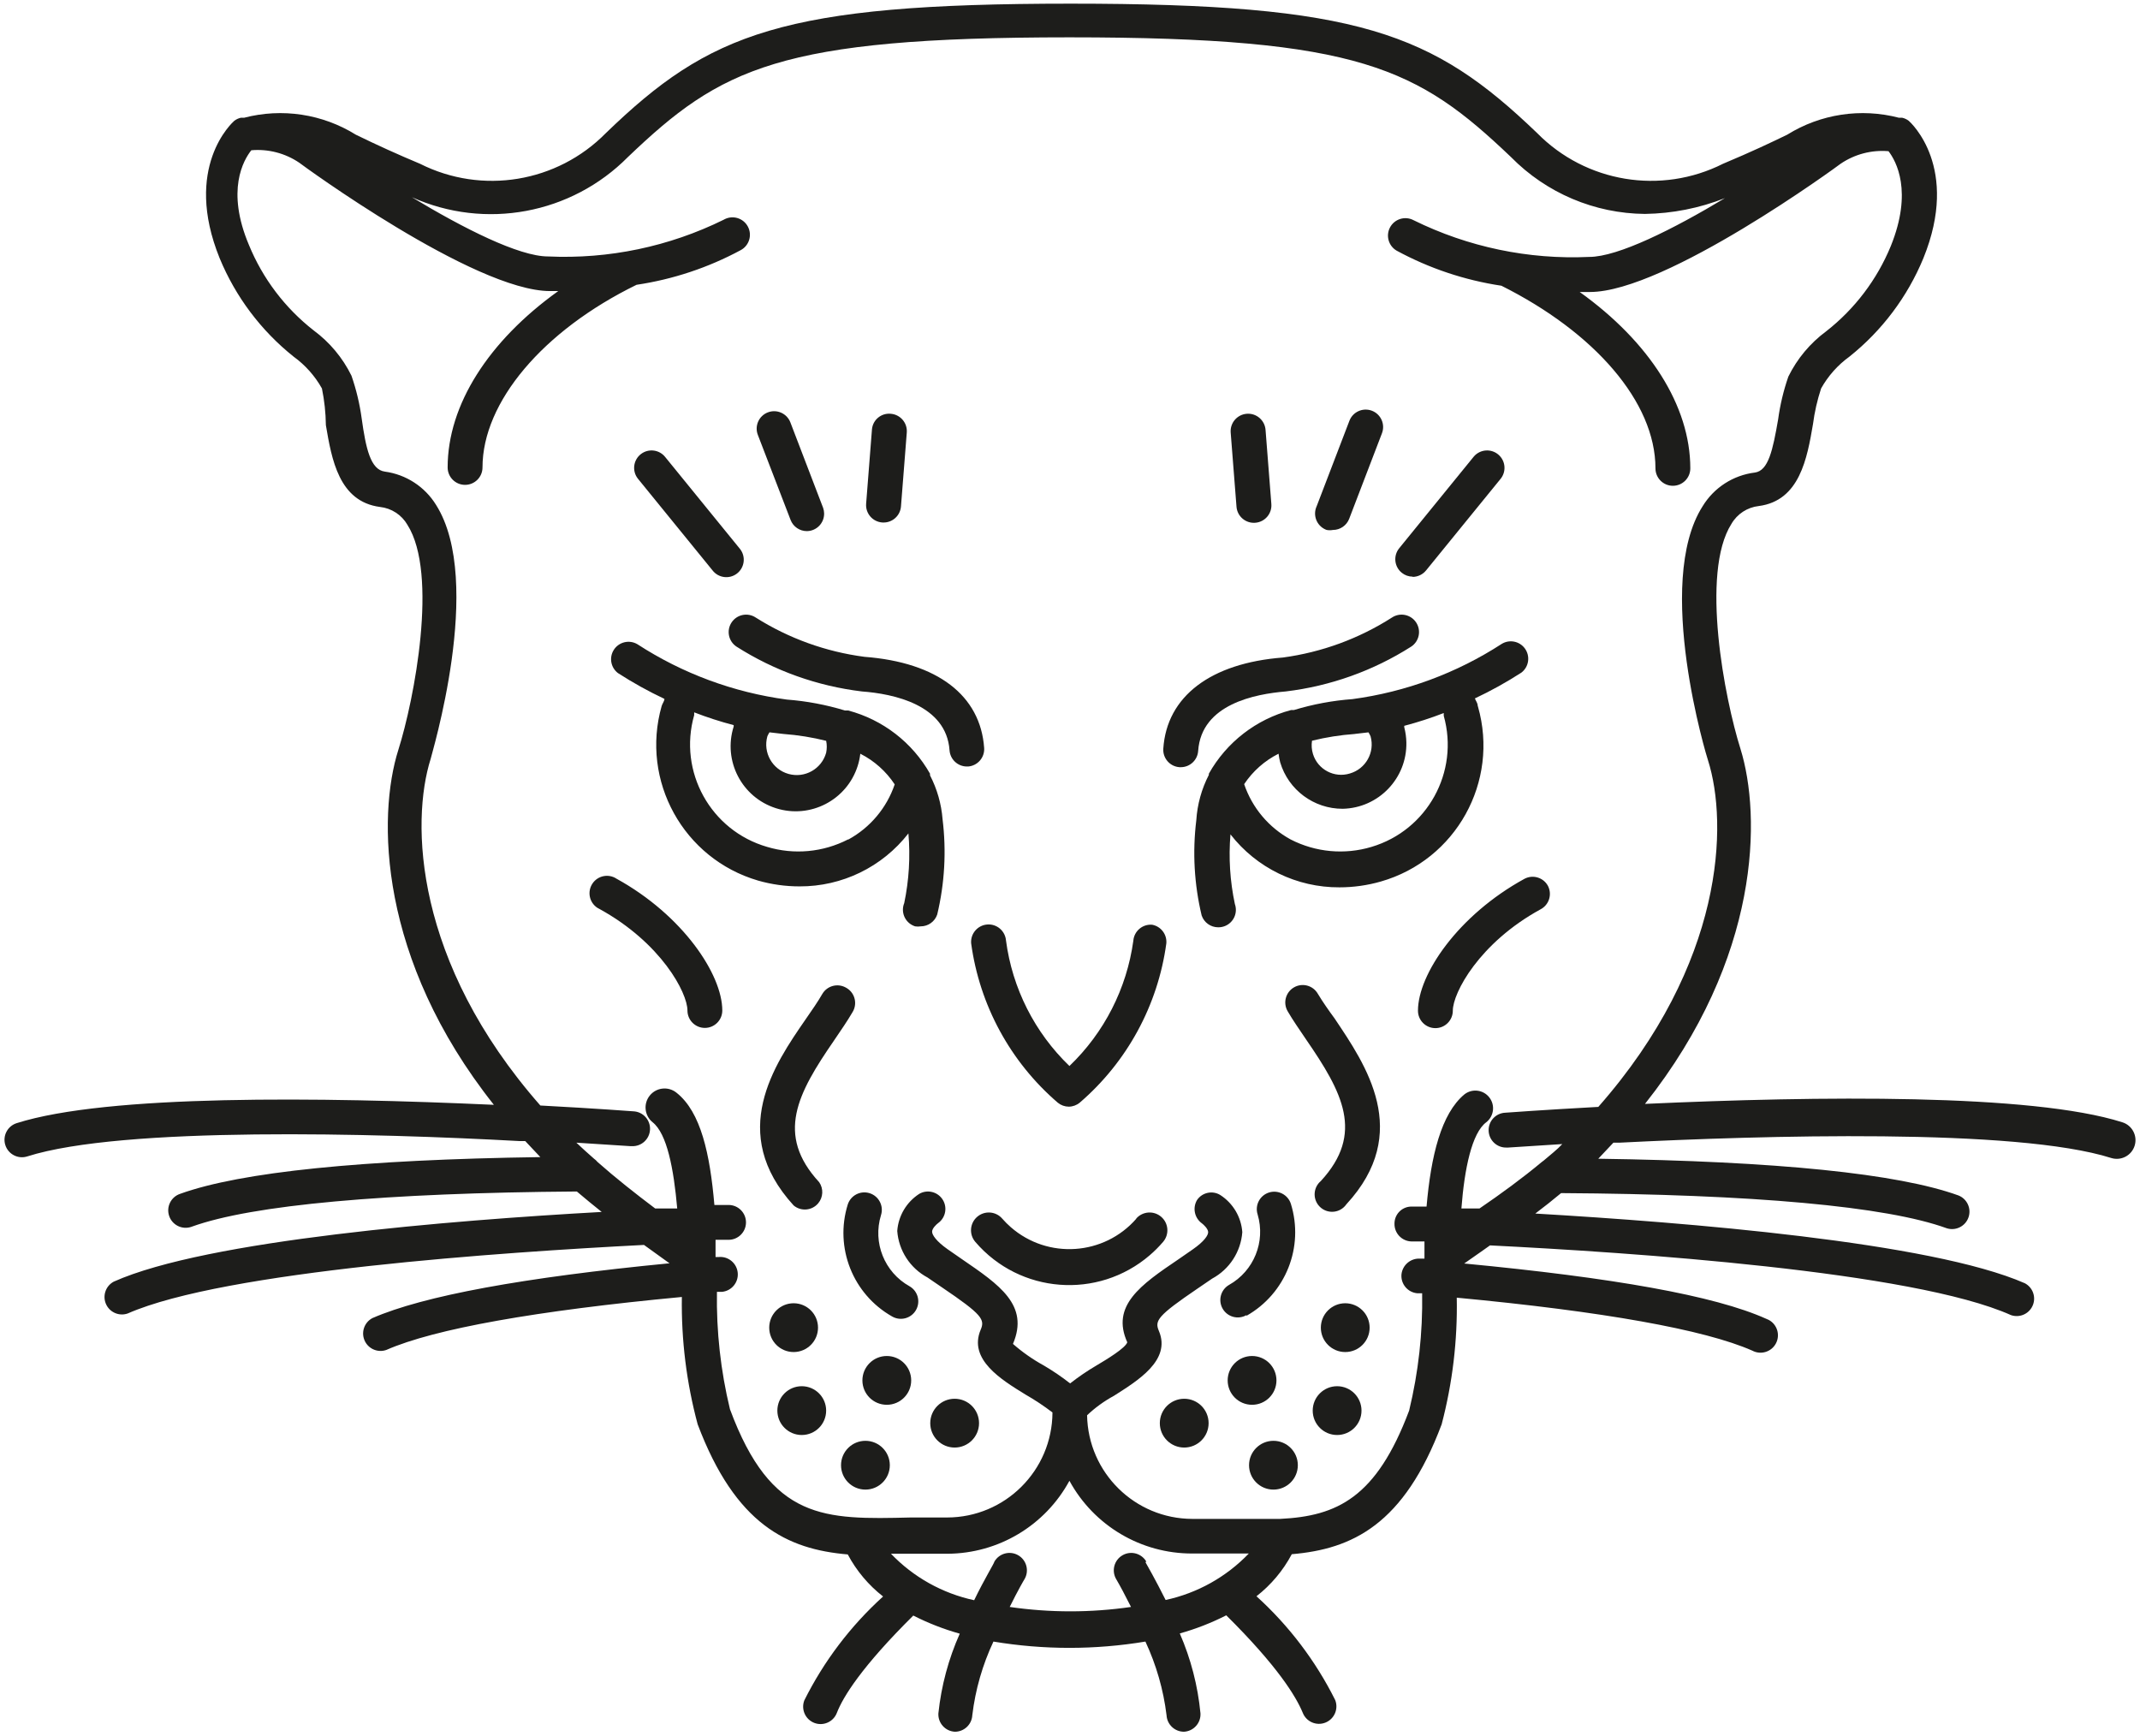
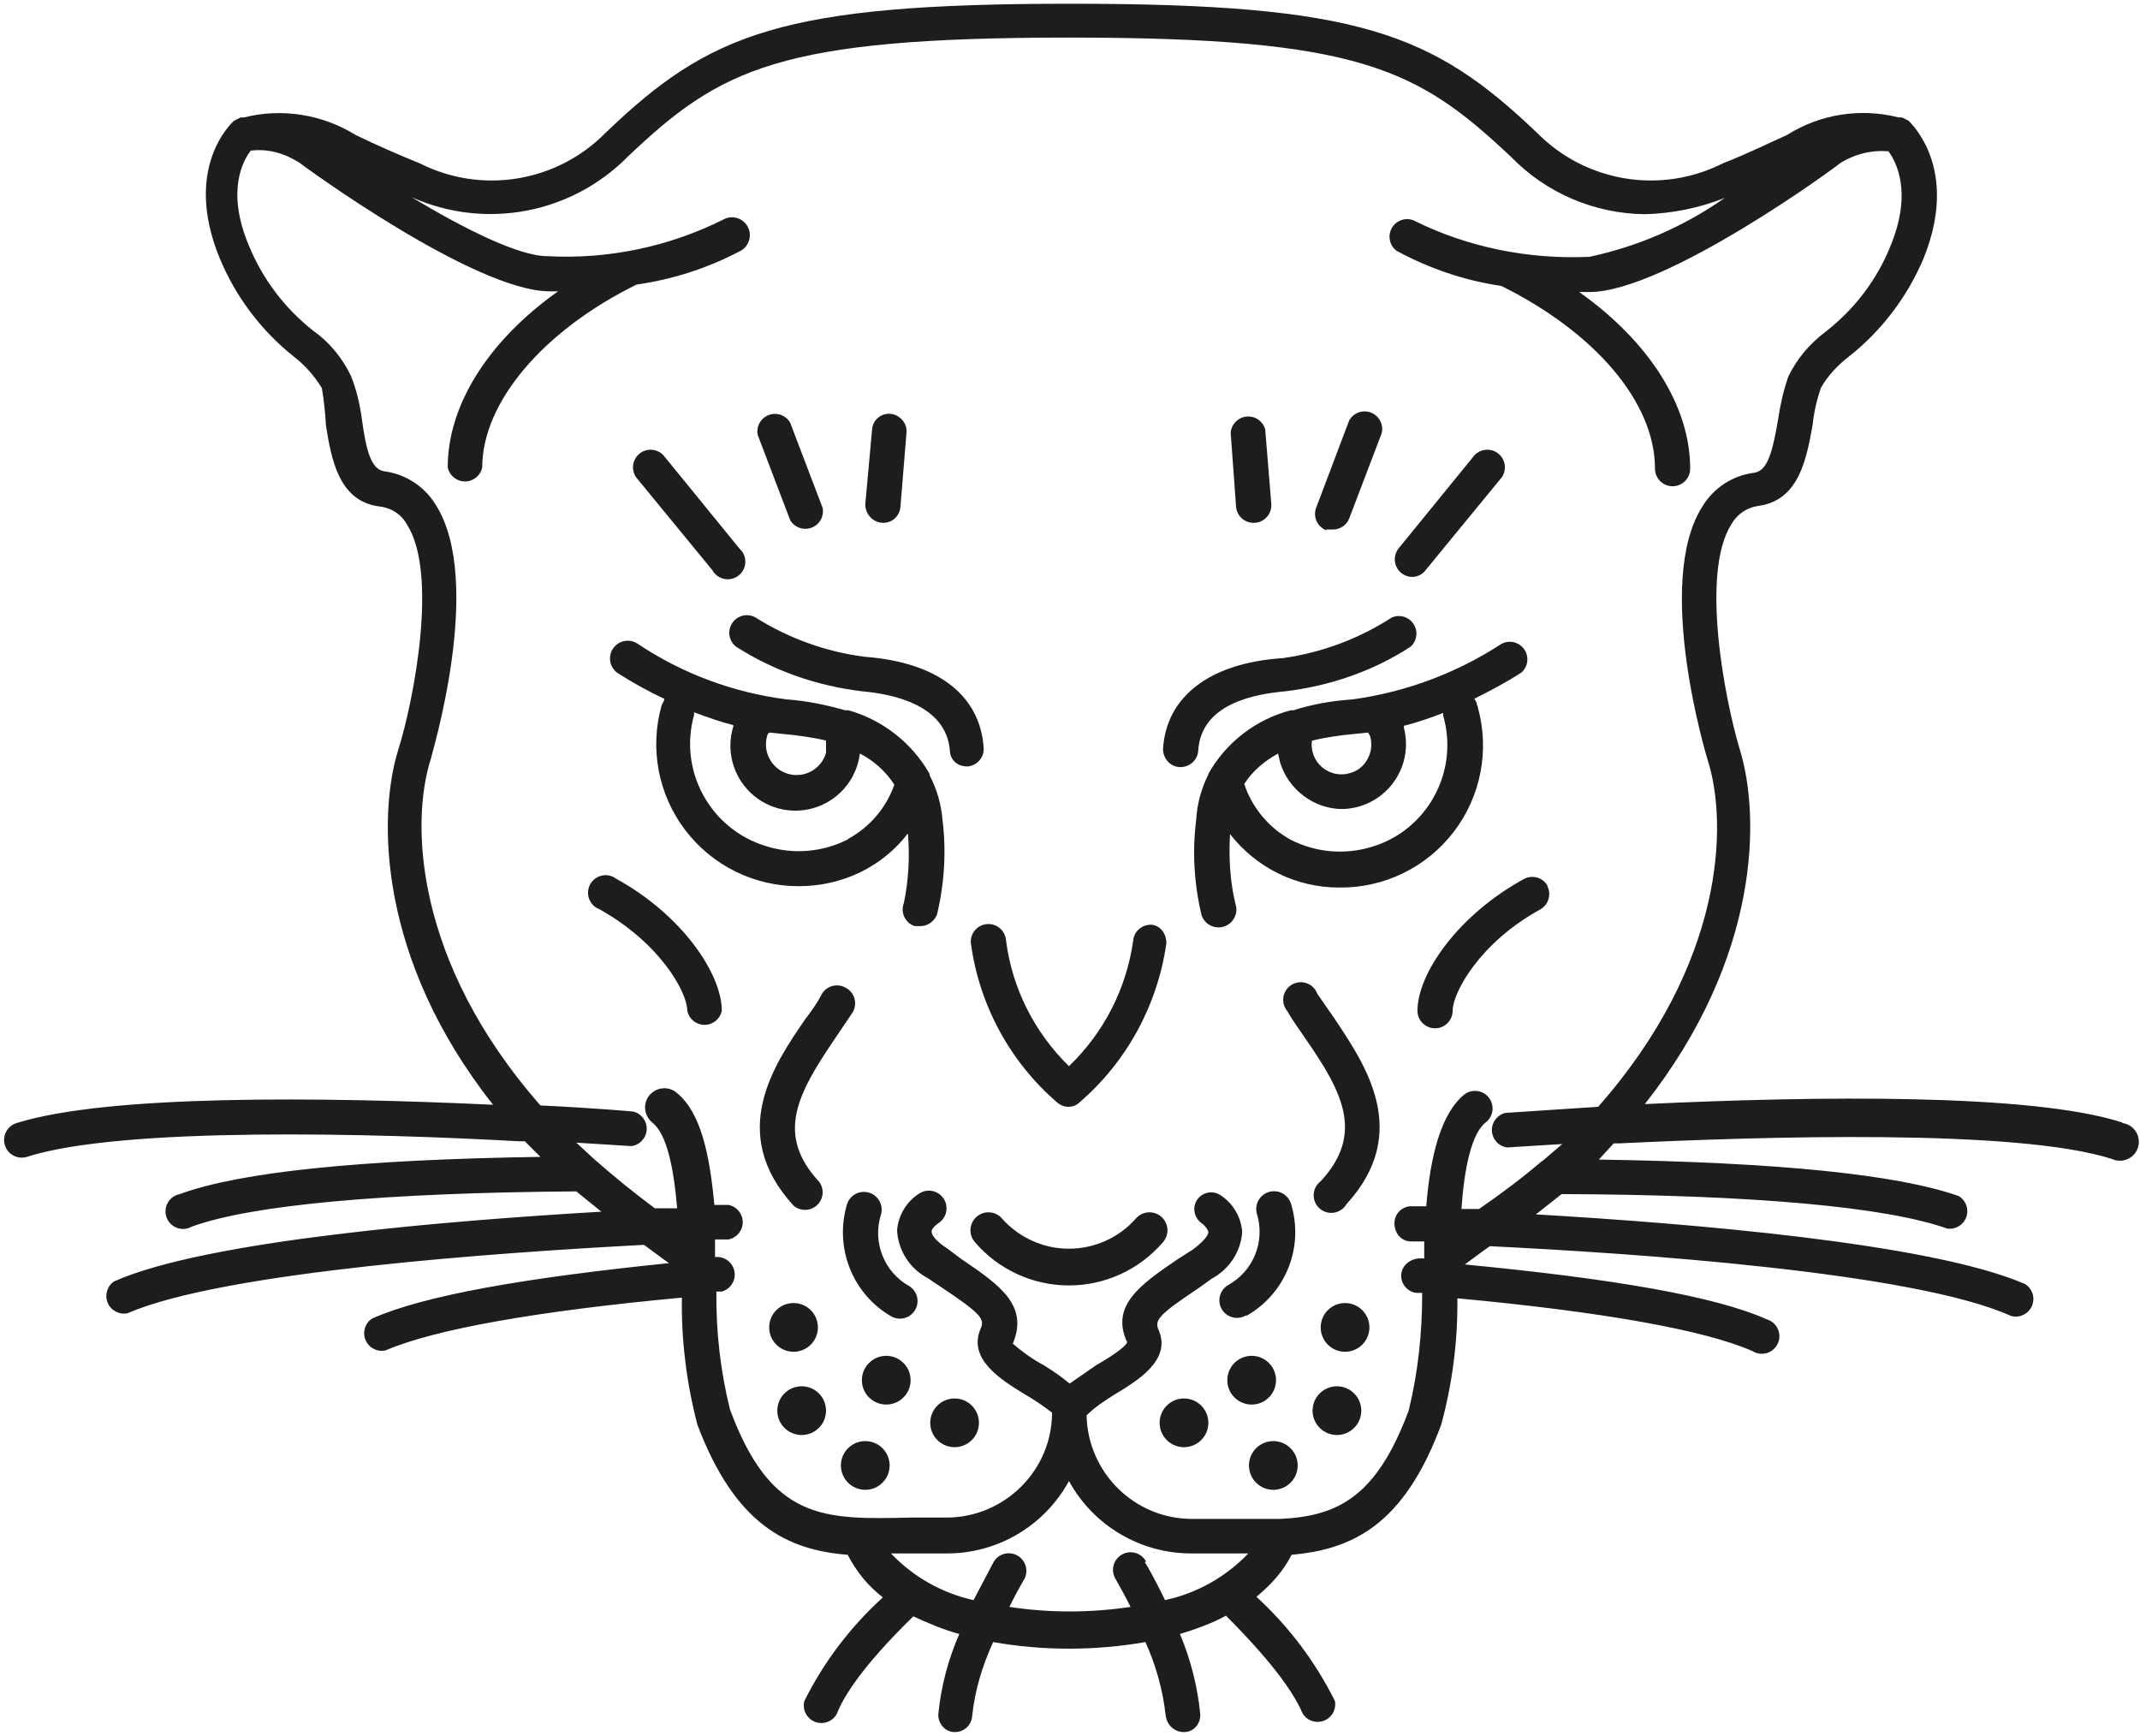
- <svg xmlns="http://www.w3.org/2000/svg" version="1.1" id="Layer_1" x="0px" y="0px" viewBox="0 0 382.677 310.317" style="enable-background:new 0 0 382.677 310.317;" xml:space="preserve">
-   <g id="_x39_7221fff-9f5f-45e5-b2fa-fe4d6ef25df3" transform="matrix(1.210165,0,0,1.210165,-4.368992,-14.70273)">
-     <path style="fill:#1D1D1B;" d="M141.035,126.714v-0.24c-2.609-4.611-6.966-7.977-12.086-9.339h-0.481   c-2.793-0.851-5.672-1.392-8.584-1.614c-7.873-1.055-15.414-3.846-22.077-8.172c-1.22-0.732-2.801-0.336-3.533,0.883   c-0.675,1.126-0.396,2.579,0.649,3.374c2.202,1.421,4.496,2.694,6.867,3.811c0,0.343-0.309,0.687-0.412,1.064   c-3.14,11.05,3.223,22.563,14.249,25.785c1.987,0.57,4.044,0.858,6.112,0.858c6.292,0.033,12.242-2.86,16.103-7.828   c0.297,3.445,0.089,6.915-0.618,10.3c-0.539,1.316,0.091,2.82,1.407,3.359c0.068,0.028,0.137,0.053,0.207,0.075   c0.273,0.044,0.551,0.044,0.824,0c1.104-0.001,2.084-0.705,2.438-1.751c1.1-4.608,1.368-9.375,0.79-14.077   C142.712,130.938,142.081,128.731,141.035,126.714z M125.687,121.598c0.122,0.589,0.122,1.197,0,1.785   c-0.673,2.399-3.163,3.798-5.562,3.124s-3.798-3.163-3.124-5.562c0.088-0.202,0.191-0.397,0.309-0.584l2.06,0.24   c2.155,0.158,4.291,0.503,6.386,1.03L125.687,121.598z M128.915,136.19c-3.691,1.899-7.974,2.293-11.948,1.099   c-8.344-2.41-13.166-11.116-10.781-19.468v-0.412c1.909,0.739,3.857,1.369,5.837,1.888v0.206   c-1.607,5.06,1.192,10.466,6.252,12.073c5.06,1.607,10.466-1.192,12.073-6.252c0.187-0.587,0.316-1.191,0.387-1.803   c2.06,1.042,3.811,2.605,5.082,4.532c-1.18,3.471-3.618,6.375-6.833,8.137H128.915z M221.961,116.414   c0-0.378-0.275-0.687-0.412-1.064c2.371-1.117,4.665-2.391,6.867-3.811c1.132-0.861,1.351-2.477,0.49-3.609   c-0.795-1.045-2.248-1.324-3.374-0.649c-6.663,4.325-14.204,7.116-22.077,8.172c-2.935,0.216-5.837,0.758-8.652,1.614h-0.412   c-5.158,1.362-9.543,4.756-12.154,9.408v0.172c-1.073,2.08-1.705,4.359-1.854,6.695c-0.578,4.702-0.311,9.469,0.79,14.077   c0.353,1.046,1.334,1.75,2.438,1.751c1.422,0.025,2.595-1.108,2.619-2.53c0.005-0.307-0.044-0.613-0.147-0.903   c-0.721-3.383-0.941-6.853-0.652-10.3c3.861,4.969,9.811,7.861,16.103,7.828c2.067,0,4.124-0.289,6.112-0.858   c11.103-3.174,17.532-14.748,14.358-25.851C221.988,116.507,221.975,116.46,221.961,116.414z M203.764,120.603l2.06-0.24   c0.118,0.186,0.221,0.382,0.309,0.584c0.662,2.36-0.702,4.812-3.056,5.494c-2.301,0.712-4.743-0.576-5.454-2.877   c-0.197-0.635-0.245-1.307-0.142-1.964c2.074-0.512,4.187-0.845,6.318-0.996L203.764,120.603z M206.27,137.289   c-3.975,1.194-8.258,0.8-11.948-1.099c-3.234-1.764-5.686-4.682-6.867-8.172c1.275-1.915,3.026-3.465,5.081-4.498   c0.052,0.428,0.132,0.853,0.24,1.27c1.217,4.083,4.976,6.877,9.236,6.867c5.308-0.111,9.522-4.504,9.411-9.812   c-0.016-0.756-0.121-1.508-0.313-2.24v-0.206c1.98-0.519,3.928-1.15,5.837-1.888v0.412   C219.275,126.212,214.521,134.834,206.27,137.289z" />
-     <path style="fill:#1D1D1B;" d="M149.035,122.663c-0.549-7.725-6.867-12.635-17.682-13.459c-5.714-0.746-11.197-2.726-16.069-5.803   c-1.185-0.787-2.784-0.464-3.571,0.721s-0.464,2.784,0.721,3.571c5.606,3.57,11.942,5.834,18.541,6.627   c4.635,0.343,12.463,1.957,12.944,8.687c0.091,1.355,1.217,2.406,2.575,2.403h0.172C148.076,125.3,149.133,124.073,149.035,122.663   z M193.601,114.319c6.599-0.792,12.935-3.057,18.541-6.627c1.185-0.787,1.508-2.386,0.721-3.571   c-0.787-1.185-2.386-1.508-3.571-0.721c-4.874,3.117-10.37,5.132-16.103,5.906c-10.678,0.824-17.167,5.734-17.682,13.459   c-0.098,1.419,0.973,2.648,2.392,2.746c0.004,0,0.008,0.001,0.011,0.001h0.172c1.358,0.003,2.485-1.049,2.575-2.403   C181.137,116.173,189.103,114.697,193.601,114.319z M108.898,96.431c0.869,1.126,2.486,1.335,3.612,0.466   c1.126-0.869,1.335-2.486,0.466-3.612c-0.03-0.04-0.062-0.078-0.095-0.116L101.928,79.71c-0.869-1.126-2.486-1.335-3.612-0.466   c-1.126,0.869-1.335,2.486-0.466,3.612c0.03,0.04,0.062,0.078,0.095,0.116L108.898,96.431z M120.434,88.981   c0.383,0.993,1.339,1.648,2.403,1.648c1.422-0.013,2.564-1.177,2.551-2.599c-0.003-0.284-0.052-0.566-0.147-0.834L120.4,74.56   c-0.512-1.327-2.003-1.988-3.33-1.476c-1.327,0.512-1.988,2.003-1.476,3.33L120.434,88.981z M134.168,89.358   c1.345,0.004,2.467-1.028,2.575-2.369l0.858-10.918c0.118-1.417-0.935-2.662-2.353-2.78c-0.005,0-0.011-0.001-0.016-0.001   c-1.397-0.136-2.639,0.887-2.774,2.284c-0.003,0.028-0.005,0.057-0.007,0.086l-0.858,10.953c-0.095,1.419,0.979,2.646,2.398,2.741   C134.05,89.356,134.109,89.358,134.168,89.358z" />
-     <path style="fill:#1D1D1B;" d="M317.205,177.976c-13.39-4.257-44.91-3.88-70.523-2.712c17.167-21.665,17.167-42.609,14.111-52.463   c-2.335-7.382-5.94-25.991-1.339-33.236c0.853-1.476,2.357-2.457,4.051-2.644c6.043-0.79,7.142-7.073,8-12.086   c0.233-1.796,0.636-3.567,1.202-5.288c1.037-1.854,2.467-3.46,4.189-4.704c4.81-3.839,8.567-8.836,10.918-14.523   c5.459-13.425-1.854-20.051-2.163-20.326c-0.285-0.216-0.613-0.368-0.961-0.446h-0.481c-5.616-1.466-11.587-0.56-16.515,2.506   c-2.335,1.133-5.219,2.506-9.476,4.292c-9.168,4.618-20.269,2.786-27.468-4.532c-15.451-14.833-26.335-19.124-68.944-19.124   s-53.356,4.326-68.669,19.124c-7.199,7.319-18.3,9.15-27.468,4.532c-3.2-1.338-6.36-2.769-9.476-4.292   c-4.928-3.066-10.899-3.972-16.515-2.506h-0.481c-0.349,0.079-0.676,0.231-0.961,0.446c-0.309,0.275-7.622,6.867-2.163,20.326   c2.352,5.687,6.108,10.684,10.918,14.523c1.721,1.245,3.151,2.85,4.189,4.704c0.366,1.786,0.561,3.602,0.584,5.425   c0.858,5.047,1.923,11.296,8,12.086c1.694,0.186,3.199,1.168,4.051,2.644c4.601,7.245,0.996,25.854-1.339,33.236   c-3.124,9.854-2.987,30.901,14.111,52.463c-25.614-1.167-57.133-1.545-70.523,2.712c-1.356,0.436-2.101,1.889-1.665,3.245   s1.889,2.101,3.245,1.665c14.043-4.463,51.502-3.433,72.721-2.266h0.858l2.232,2.369c-26.369,0.378-44.257,2.197-53.218,5.425   c-1.35,0.446-2.084,1.902-1.638,3.253c0.446,1.351,1.902,2.084,3.253,1.638c0.046-0.015,0.092-0.032,0.137-0.049   c8.858-3.193,28.498-4.978,56.858-5.185c1.202,1.03,2.438,2.026,3.674,3.021c-22.214,1.236-58.369,4.154-72.102,10.3   c-1.255,0.668-1.731,2.228-1.063,3.483c0.597,1.122,1.924,1.64,3.123,1.221c14.317-6.283,55.553-9.064,76.291-10.129l3.433,2.472   l0.343,0.24c-21.596,2.094-36.36,4.807-43.914,8.103c-1.255,0.668-1.731,2.228-1.063,3.483c0.597,1.122,1.924,1.64,3.123,1.221   c7.107-3.124,22.146-5.803,43.674-7.828c-0.098,6.35,0.688,12.682,2.335,18.815c5.597,14.833,13.253,18.472,22.18,19.227   c1.284,2.415,3.062,4.533,5.219,6.215c-4.8,4.348-8.747,9.553-11.639,15.348c-0.512,1.327,0.149,2.818,1.476,3.33   c1.327,0.512,2.818-0.149,3.33-1.476c0.927-2.403,3.708-6.867,11.296-14.386c2.195,1.117,4.495,2.014,6.867,2.678   c-1.666,3.735-2.732,7.709-3.159,11.777c-0.078,1.42,1.01,2.634,2.43,2.712c0.002,0,0.005,0,0.007,0   c1.37,0.002,2.502-1.069,2.575-2.438c0.452-3.772,1.507-7.447,3.124-10.884c7.434,1.239,15.021,1.239,22.455,0   c1.608,3.441,2.663,7.114,3.124,10.884c0.073,1.368,1.205,2.44,2.575,2.438c1.42-0.074,2.512-1.285,2.438-2.705   c0-0.002,0-0.005,0-0.007c-0.39-4.073-1.422-8.059-3.056-11.811c2.372-0.664,4.672-1.561,6.867-2.678   c7.588,7.519,10.3,11.983,11.296,14.386c0.512,1.327,2.003,1.988,3.33,1.476c1.327-0.512,1.988-2.003,1.476-3.33   c-2.893-5.795-6.84-10.999-11.639-15.348c2.157-1.682,3.935-3.799,5.219-6.215c8.927-0.755,16.584-4.36,22.146-19.193   c1.604-6.105,2.355-12.402,2.232-18.712c21.528,2.026,36.601,4.704,43.674,7.828c1.255,0.668,2.815,0.192,3.483-1.063   c0.668-1.255,0.192-2.815-1.063-3.483c-0.116-0.062-0.236-0.114-0.36-0.158c-7.622-3.433-22.661-6.077-44.635-8.172l2.747-1.923   l1.064-0.755c20.601,1.03,62.489,3.811,76.978,10.3c1.342,0.469,2.811-0.238,3.281-1.581c0.42-1.2-0.099-2.526-1.221-3.123   c-13.94-6.112-50.163-8.996-72.343-10.3c1.305-0.984,2.575-1.991,3.811-3.021c28.429,0.172,48.068,1.957,56.961,5.185   c1.35,0.446,2.807-0.288,3.253-1.638c0.428-1.297-0.231-2.703-1.501-3.203c-8.927-3.227-26.815-5.047-53.218-5.425l2.232-2.369   h0.858c21.116-1.064,58.678-2.197,72.721,2.266c1.46,0.446,3.005-0.377,3.451-1.837   C319.488,179.966,318.665,178.421,317.205,177.976z M173,242.902c-0.711-1.233-2.287-1.655-3.519-0.944   c-1.233,0.711-1.655,2.287-0.944,3.519c0.549,0.927,1.339,2.403,2.197,4.12c-5.943,0.864-11.98,0.864-17.923,0   c1.202-2.438,2.163-4.086,2.197-4.12c0.711-1.233,0.288-2.808-0.944-3.519s-2.808-0.288-3.519,0.944c0,0.206-1.442,2.506-2.987,5.7   c-4.691-1.011-8.972-3.402-12.292-6.867h8.343c7.527-0.031,14.438-4.164,18.026-10.781c3.62,6.647,10.594,10.773,18.163,10.747   h8.343c-3.32,3.465-7.601,5.856-12.292,6.867c-1.545-3.09-2.85-5.356-2.987-5.597L173,242.902z M231.712,183.641l-0.275,0.206   c-2.884,2.403-6.077,4.738-9.202,6.867h-2.678c0.446-5.871,1.545-11.159,3.674-12.738c1.138-0.891,1.338-2.536,0.446-3.674   s-2.536-1.338-3.674-0.446c-3.433,2.85-4.944,9.064-5.597,16.584h-2.094c-1.382-0.076-2.564,0.983-2.64,2.365   c-0.003,0.047-0.004,0.094-0.004,0.141c-0.038,1.422,1.083,2.605,2.505,2.644c0.001,0,0.001,0,0.002,0h1.923v2.541h-0.618   c-1.405-0.1-2.636,0.933-2.781,2.335c-0.119,1.411,0.924,2.654,2.335,2.781h0.721c0.099,5.838-0.547,11.665-1.923,17.339   c-4.841,12.875-10.644,15.588-19.056,16h-12.978c-8.489-0.017-15.404-6.825-15.554-15.313c1.196-1.131,2.535-2.1,3.983-2.884   c3.433-2.197,8.481-5.219,6.627-9.579c-0.652-1.511-0.206-2.232,5.7-6.249l2.163-1.476c2.563-1.376,4.246-3.966,4.463-6.867   c-0.162-2.243-1.37-4.278-3.262-5.494c-1.162-0.708-2.676-0.375-3.433,0.755c-0.68,1.159-0.368,2.645,0.721,3.433   c0.275,0.206,0.893,0.79,0.927,1.27c0.034,0.481-0.584,1.408-2.266,2.575l-2.129,1.476c-5.597,3.777-9.991,6.867-7.554,12.257   c-0.275,0.858-3.056,2.541-4.566,3.433c-1.351,0.794-2.647,1.677-3.88,2.644c-1.233-0.967-2.529-1.85-3.88-2.644   c-1.634-0.895-3.165-1.966-4.566-3.193c2.438-5.734-1.991-8.721-7.554-12.532l-2.129-1.476c-1.648-1.167-2.266-2.094-2.266-2.575   c0-0.481,0.618-1.064,0.893-1.27c1.154-0.831,1.416-2.441,0.584-3.595c-0.77-1.069-2.222-1.384-3.365-0.732   c-1.891,1.216-3.1,3.251-3.262,5.494c0.217,2.901,1.9,5.491,4.463,6.867l2.163,1.476c5.94,4.017,6.352,4.738,5.7,6.249   c-1.854,4.395,3.056,7.382,6.627,9.579c1.385,0.792,2.715,1.675,3.983,2.644c-0.038,8.582-7.006,15.519-15.588,15.519h-5.356   c-12.772,0.309-20.601,0.481-26.712-16c-1.373-5.675-2.019-11.501-1.923-17.339h0.721c1.422-0.123,2.475-1.376,2.352-2.798   c-0.123-1.422-1.376-2.475-2.798-2.352h-0.481v-2.541h1.923c1.422,0,2.575-1.153,2.575-2.575c0-1.422-1.153-2.575-2.575-2.575   h-2.094c-0.652-7.519-1.991-13.734-5.597-16.584c-1.204-0.977-2.972-0.792-3.948,0.412s-0.792,2.972,0.412,3.948   c2.129,1.682,3.124,6.867,3.639,12.738h-3.262c-2.918-2.197-5.837-4.498-8.515-6.867c-0.148-0.184-0.322-0.346-0.515-0.481   c-0.893-0.79-1.785-1.579-2.609-2.369l8,0.515h0.206c1.422,0.057,2.621-1.05,2.678-2.472s-1.05-2.621-2.472-2.678   c0,0-5.391-0.412-13.734-0.858c-18.678-21.253-19.159-41.888-16.206-51.227c0-0.275,8-26.163,0.79-37.528   c-1.656-2.684-4.428-4.486-7.554-4.91c-2.129-0.275-2.815-3.433-3.433-7.863c-0.292-2.151-0.798-4.267-1.511-6.318   c-1.303-2.647-3.222-4.943-5.597-6.695c-4.22-3.302-7.51-7.644-9.545-12.601c-3.433-8.103-0.79-12.566,0.343-14.008   c2.512-0.218,5.022,0.436,7.107,1.854c0.24,0.206,25.82,18.953,37.047,18.953H86.1c-10.3,7.382-16.343,16.824-16.343,26.06   c0,1.422,1.153,2.575,2.575,2.575s2.575-1.153,2.575-2.575c0-9.648,8.927-20.223,22.764-26.987   c5.385-0.803,10.589-2.534,15.382-5.116c1.257-0.666,1.736-2.224,1.07-3.481c-0.666-1.257-2.224-1.736-3.481-1.07   c-0.032,0.017-0.064,0.035-0.095,0.053c-8.055,3.972-16.985,5.839-25.957,5.425c-4.292,0-12.498-4.154-20.12-8.755   c10.841,4.873,23.568,2.505,31.931-5.94c13.734-13.116,22.283-17.682,65.236-17.682s51.502,4.601,65.236,17.682   c5.225,5.323,12.352,8.35,19.811,8.412c4.046-0.06,8.047-0.851,11.811-2.335c-7.588,4.566-15.794,8.687-20.051,8.687   c-8.972,0.414-17.902-1.453-25.957-5.425c-1.257-0.666-2.815-0.187-3.481,1.069c-0.646,1.219-0.216,2.731,0.975,3.428   c4.82,2.616,10.061,4.371,15.485,5.185c13.734,6.867,22.764,17.167,22.764,26.987c0,1.422,1.153,2.575,2.575,2.575   c1.422,0,2.575-1.153,2.575-2.575c0-9.27-6.077-18.712-16.343-26.06h1.511c11.227,0,36.807-18.747,37.047-18.953   c2.076-1.41,4.573-2.064,7.073-1.854c1.133,1.476,3.605,5.94,0.343,14.008c-2.035,4.957-5.325,9.299-9.545,12.601   c-2.374,1.752-4.294,4.048-5.596,6.695c-0.713,2.05-1.219,4.167-1.511,6.318c-0.79,4.566-1.442,7.588-3.433,7.863   c-3.201,0.39-6.047,2.225-7.725,4.979c-7.245,11.365,0.687,37.287,0.79,37.528c2.987,9.373,2.472,30.008-16.206,51.227   c-8.206,0.446-13.734,0.858-13.734,0.858c-1.422,0.057-2.529,1.256-2.472,2.678c0.057,1.422,1.256,2.529,2.678,2.472h0.206l8-0.515   C233.738,181.993,232.674,182.817,231.712,183.641z" />
-     <path style="fill:#1D1D1B;" d="M212.348,97.392c0.775-0.005,1.506-0.358,1.991-0.961l10.953-13.459   c0.933-1.074,0.818-2.7-0.255-3.633c-1.074-0.933-2.7-0.818-3.633,0.256c-0.033,0.038-0.064,0.076-0.095,0.115l-10.953,13.459   c-0.891,1.108-0.715,2.729,0.393,3.62c0.453,0.365,1.017,0.565,1.598,0.568V97.392z M199.644,90.457   c0.306,0.057,0.621,0.057,0.927,0c1.065,0,2.02-0.655,2.403-1.648l4.841-12.635c0.512-1.327-0.149-2.818-1.476-3.33   c-1.327-0.512-2.818,0.149-3.33,1.476l-4.841,12.635c-0.594,1.292-0.029,2.821,1.264,3.416   C199.501,90.402,199.572,90.431,199.644,90.457z M189.103,89.393c1.418-0.109,2.479-1.347,2.37-2.765   c0-0.005-0.001-0.011-0.001-0.016l-0.858-10.953c-0.114-1.422-1.359-2.483-2.781-2.369s-2.483,1.359-2.369,2.781l0.858,10.953   c0.109,1.418,1.347,2.479,2.765,2.37C189.092,89.393,189.098,89.393,189.103,89.393z" />
-     <circle style="fill:#1D1D1B;" cx="120.88" cy="208.327" r="3.605" />
-     <circle style="fill:#1D1D1B;" cx="122.082" cy="220.585" r="3.605" />
-     <circle style="fill:#1D1D1B;" cx="131.49" cy="228.653" r="3.605" />
-     <circle style="fill:#1D1D1B;" cx="134.649" cy="216.121" r="3.605" />
-     <circle style="fill:#1D1D1B;" cx="144.674" cy="222.439" r="3.605" />
-     <circle style="fill:#1D1D1B;" cx="202.391" cy="208.327" r="3.605" />
-     <circle style="fill:#1D1D1B;" cx="201.189" cy="220.585" r="3.605" />
-     <circle style="fill:#1D1D1B;" cx="191.781" cy="228.653" r="3.605" />
-     <circle style="fill:#1D1D1B;" cx="188.622" cy="216.121" r="3.605" />
-     <circle style="fill:#1D1D1B;" cx="178.597" cy="222.439" r="3.605" />
-     <path style="fill:#1D1D1B;" d="M173.859,148.791c-1.417-0.118-2.662,0.935-2.78,2.353c0,0.005-0.001,0.011-0.001,0.016   c-0.973,7.056-4.3,13.577-9.442,18.506c-5.134-4.94-8.439-11.477-9.373-18.541c-0.114-1.422-1.359-2.483-2.781-2.369   c-1.422,0.114-2.483,1.359-2.369,2.781c1.245,9.153,5.801,17.533,12.807,23.553c0.455,0.373,1.025,0.579,1.614,0.584   c0.589-0.004,1.158-0.21,1.614-0.584c7.006-6.021,11.562-14.4,12.807-23.553C176.064,150.221,175.158,149.033,173.859,148.791z    M128.571,158.062c-1.208-0.658-2.72-0.25-3.433,0.927c-0.687,1.202-1.579,2.472-2.506,3.811   c-4.601,6.661-11.536,16.755-1.751,27.468c1.088,0.915,2.713,0.775,3.628-0.313c0.747-0.888,0.808-2.165,0.149-3.12   c-6.489-7.039-3.193-13.116,2.197-20.944c0.996-1.476,1.957-2.85,2.712-4.154c0.764-1.2,0.411-2.791-0.789-3.555   C128.711,158.137,128.642,158.098,128.571,158.062z M198.339,158.989c-0.711-1.233-2.287-1.655-3.519-0.944   c-1.233,0.711-1.655,2.287-0.944,3.519c0.755,1.305,1.717,2.678,2.712,4.154c5.391,7.828,8.687,13.905,2.197,20.944   c-1.088,0.915-1.229,2.54-0.313,3.628c0.915,1.088,2.54,1.229,3.628,0.313c0.176-0.148,0.331-0.319,0.462-0.508   c9.785-10.609,2.85-20.601-1.751-27.468C199.953,161.461,199.06,160.19,198.339,158.989z M133.79,191.709   c0.436-1.356-0.309-2.808-1.665-3.245c-1.356-0.436-2.808,0.309-3.245,1.665c-1.98,6.372,0.75,13.263,6.558,16.549   c1.233,0.711,2.808,0.288,3.519-0.944c0.711-1.233,0.288-2.808-0.944-3.519C134.302,200.15,132.541,195.769,133.79,191.709z    M187.798,206.576c5.808-3.286,8.538-10.177,6.558-16.549c-0.436-1.356-1.889-2.101-3.245-1.665   c-1.356,0.436-2.101,1.889-1.665,3.245l0,0c1.195,4.028-0.558,8.348-4.223,10.403c-1.233,0.711-1.655,2.287-0.944,3.519   c0.711,1.233,2.287,1.655,3.519,0.944V206.576z M171.524,192.224c-4.777,5.471-13.084,6.033-18.555,1.256   c-0.447-0.39-0.866-0.81-1.256-1.256c-0.948-1.1-2.608-1.223-3.708-0.275c-1.1,0.948-1.223,2.608-0.275,3.708   c6.564,7.661,18.095,8.55,25.755,1.987c0.712-0.61,1.377-1.275,1.987-1.987c0.948-1.1,0.825-2.76-0.275-3.708   c-1.1-0.948-2.76-0.825-3.708,0.275l0,0H171.524z M94.718,141.993c-1.185-0.786-2.783-0.463-3.569,0.723   c-0.786,1.185-0.463,2.783,0.723,3.569c0.119,0.079,0.244,0.148,0.375,0.206c9.03,4.979,12.944,12.326,12.944,14.97   c0,1.422,1.153,2.575,2.575,2.575s2.575-1.153,2.575-2.575C110.34,156.139,104.503,147.384,94.718,141.993z M232.33,143.023   c-0.678-1.214-2.199-1.67-3.433-1.03c-9.854,5.391-15.76,14.146-15.76,19.502c0,1.422,1.153,2.575,2.575,2.575   c1.422,0,2.575-1.153,2.575-2.575c0-2.644,3.914-10.026,12.944-14.97c1.266-0.649,1.766-2.2,1.118-3.466   C232.343,143.047,232.337,143.035,232.33,143.023z" />
+ <svg xmlns="http://www.w3.org/2000/svg" viewBox="0 0 382.7 310.3" xml:space="preserve">
+   <g transform="matrix(1.21017 0 0 1.21017 -4.4 -14.7)" fill="#1d1d1b">
+     <path d="M141 126.7v-.2c-2.6-4.6-7-8-12-9.4h-.5c-2.8-.8-5.7-1.4-8.6-1.6-7.9-1-15.4-3.8-22-8.2a2.6 2.6 0 0 0-3 4.3c2.2 1.4 4.5 2.7 6.9 3.8 0 .4-.3.7-.4 1a21 21 0 0 0 20.3 26.7c6.3 0 12.3-2.8 16.1-7.8.3 3.4.1 7-.6 10.3a2.6 2.6 0 0 0 1.6 3.4h.9c1 0 2-.7 2.4-1.7 1.1-4.6 1.4-9.4.8-14.1a17 17 0 0 0-1.9-6.5zm-15.3-5.1v1.8a4.5 4.5 0 1 1-8.7-2.5c0-.2.2-.4.3-.5l2 .2c2.2.2 4.4.5 6.5 1h-.1zm3.2 14.6a16 16 0 0 1-12 1 15.8 15.8 0 0 1-10.7-19.4v-.4c1.9.7 3.8 1.4 5.8 1.9v.2a9.6 9.6 0 1 0 18.7 4c2 1 3.8 2.6 5.1 4.6a14.7 14.7 0 0 1-6.8 8zm93-19.8c0-.4-.2-.7-.4-1 2.4-1.2 4.7-2.4 7-3.9a2.6 2.6 0 0 0-3-4.2 53.6 53.6 0 0 1-22 8.2c-3 .2-5.9.7-8.7 1.6h-.4a19.7 19.7 0 0 0-12.2 9.4v.1a17 17 0 0 0-1.8 6.7c-.6 4.7-.3 9.5.8 14.1a2.6 2.6 0 1 0 5-1.7c-.8-3.3-1-6.8-.8-10.3 3.9 5 9.8 7.9 16.1 7.9a21 21 0 0 0 20.5-26.7v-.2zm-18.1 4.2 2-.2.3.5c.7 2.4-.7 4.9-3 5.5a4.4 4.4 0 0 1-5.6-4.8c2-.5 4.2-.8 6.3-1zm2.5 16.7a16 16 0 0 1-12-1.1 14.7 14.7 0 0 1-6.8-8.2c1.2-1.9 3-3.4 5-4.5l.3 1.3c1.2 4 5 6.9 9.2 6.9a9.6 9.6 0 0 0 9.1-12v-.3c2-.5 4-1.2 5.8-1.9v.4c2.4 8.3-2.4 17-10.6 19.4z" />
+     <path d="M149 122.7c-.5-7.8-6.8-12.7-17.6-13.5a39.7 39.7 0 0 1-16.1-5.8 2.6 2.6 0 0 0-2.9 4.3c5.6 3.6 12 5.8 18.6 6.6 4.6.4 12.4 2 13 8.7 0 1.4 1.1 2.4 2.5 2.4h.2a2.6 2.6 0 0 0 2.3-2.7zm44.6-8.4c6.6-.8 13-3 18.5-6.6a2.6 2.6 0 0 0-2.8-4.3 39.8 39.8 0 0 1-16.1 6c-10.7.7-17.2 5.6-17.7 13.4 0 1.4 1 2.6 2.4 2.7h.2c1.3 0 2.5-1 2.6-2.4.4-7 8.4-8.4 12.9-8.8zm-84.7-17.9a2.6 2.6 0 1 0 4-3.2l-11-13.5a2.6 2.6 0 1 0-4 3.3l11 13.4zm11.5-7.4a2.6 2.6 0 0 0 4.8-1.8l-4.8-12.6a2.6 2.6 0 0 0-4.8 1.8l4.8 12.6zm13.8.4c1.3 0 2.4-1 2.5-2.4l.9-11c.1-1.3-1-2.6-2.4-2.7a2.5 2.5 0 0 0-2.7 2.4l-1 11c0 1.3 1 2.6 2.5 2.7h.2z" />
+     <path d="M317.2 178c-13.4-4.3-45-3.9-70.5-2.7 17.1-21.7 17.1-42.6 14-52.5-2.2-7.4-5.8-26-1.2-33.2a5.4 5.4 0 0 1 4-2.7c6-.8 7.1-7 8-12 .2-1.9.6-3.6 1.2-5.4 1-1.8 2.5-3.4 4.2-4.7 4.8-3.8 8.6-8.8 11-14.5 5.4-13.4-2-20-2.2-20.3l-1-.5h-.5a21.1 21.1 0 0 0-16.5 2.6c-2.3 1-5.2 2.5-9.5 4.2a23.6 23.6 0 0 1-27.4-4.5c-15.5-14.8-26.4-19.1-69-19.1S108.5 17 93.1 31.8a23.6 23.6 0 0 1-27.4 4.5c-3.2-1.3-6.4-2.7-9.5-4.2-5-3.1-11-4-16.5-2.6h-.5l-1 .5c-.3.3-7.6 6.9-2.1 20.3A36.4 36.4 0 0 0 47 64.8c1.7 1.3 3.1 2.9 4.2 4.7.3 1.8.5 3.6.6 5.5.8 5 1.9 11.3 8 12 1.7.2 3.2 1.2 4 2.7 4.6 7.2 1 25.9-1.3 33.2-3.1 9.9-3 31 14 52.5-25.5-1.2-57-1.5-70.4 2.7a2.6 2.6 0 1 0 1.5 5c14-4.5 51.5-3.5 72.8-2.3h.8l2.3 2.3c-26.4.4-44.3 2.2-53.3 5.5a2.6 2.6 0 1 0 1.8 4.8c8.8-3.2 28.5-5 56.8-5.2l3.7 3c-22.2 1.3-58.3 4.2-72 10.3a2.6 2.6 0 0 0 2 4.7c14.3-6.2 55.5-9 76.3-10.1l3.4 2.5.3.2C81 201 66.2 203.6 58.6 207a2.6 2.6 0 0 0 2 4.7c7.2-3.1 22.2-5.8 43.8-7.8-.1 6.3.7 12.7 2.3 18.8 5.6 14.8 13.3 18.5 22.2 19.2 1.3 2.5 3 4.6 5.2 6.3a52.1 52.1 0 0 0-11.6 15.3 2.6 2.6 0 0 0 4.8 1.9c.9-2.4 3.7-7 11.3-14.4 2.2 1 4.5 2 6.8 2.6a38.9 38.9 0 0 0-3.1 11.8c-.1 1.4 1 2.7 2.4 2.7s2.5-1 2.6-2.4c.4-3.8 1.5-7.4 3.1-10.9 7.4 1.3 15 1.3 22.5 0a36 36 0 0 1 3 10.9c.2 1.4 1.3 2.4 2.7 2.4 1.4 0 2.5-1.2 2.4-2.7-.4-4-1.4-8-3-11.8 2.3-.7 4.6-1.5 6.8-2.7 7.6 7.6 10.3 12 11.3 14.4a2.6 2.6 0 0 0 4.8-1.8c-2.9-5.8-6.8-11-11.6-15.4 2.1-1.7 4-3.8 5.2-6.2 9-.8 16.6-4.4 22.1-19.2A68.4 68.4 0 0 0 219 204c21.5 2 36.6 4.7 43.6 7.8a2.6 2.6 0 1 0 2.1-4.7c-7.6-3.4-22.7-6-44.6-8.1l2.7-2 1-.7c20.7 1 62.6 3.8 77 10.3a2.6 2.6 0 0 0 2.1-4.7c-14-6.1-50.1-9-72.3-10.3l3.8-3c28.4.1 48 1.9 57 5.1a2.6 2.6 0 0 0 1.7-4.8c-9-3.2-26.8-5-53.2-5.4l2.2-2.4h.9c21-1 58.6-2.2 72.7 2.3a2.8 2.8 0 1 0 1.6-5.3zM173 242.9a2.6 2.6 0 1 0-4.5 2.6 72 72 0 0 1 2.2 4.1c-6 .9-12 .9-17.9 0a59 59 0 0 1 2.2-4.1 2.6 2.6 0 0 0-4.5-2.6l-3 5.7a24 24 0 0 1-12.2-6.9h8.3c7.5 0 14.4-4.1 18-10.7a20.6 20.6 0 0 0 18.2 10.7h8.3a24 24 0 0 1-12.3 6.9c-1.5-3.1-2.8-5.4-3-5.6l.2-.1zm58.7-59.3-.3.2c-2.8 2.4-6 4.8-9.2 7h-2.6c.4-6 1.5-11.2 3.6-12.8a2.6 2.6 0 1 0-3.2-4.1c-3.4 2.8-5 9-5.6 16.5h-2a2.5 2.5 0 0 0-2.7 2.5c0 1.5 1 2.7 2.5 2.7h1.9v2.5h-.6c-1.4 0-2.7 1-2.8 2.4-.1 1.4 1 2.6 2.3 2.7h.8c0 5.9-.6 11.7-2 17.4-4.8 12.9-10.6 15.6-19 16h-13c-8.5 0-15.4-6.8-15.6-15.3 1.2-1.2 2.6-2.1 4-3 3.5-2.1 8.5-5.1 6.7-9.5-.7-1.5-.3-2.2 5.7-6.2l2.1-1.5c2.6-1.4 4.3-4 4.5-6.9a7.1 7.1 0 0 0-3.3-5.5 2.5 2.5 0 0 0-3.4.8c-.7 1.1-.4 2.6.7 3.4.3.2.9.8 1 1.3 0 .5-.7 1.4-2.3 2.6l-2.2 1.4c-5.6 3.8-10 6.9-7.5 12.3-.3.8-3 2.5-4.6 3.4l-3.9 2.7c-1.2-1-2.5-1.9-3.8-2.7-1.7-.9-3.2-2-4.6-3.2 2.4-5.7-2-8.7-7.6-12.5l-2-1.5c-1.7-1.1-2.4-2-2.4-2.6 0-.4.7-1 1-1.2a2.6 2.6 0 0 0-2.8-4.4 7.1 7.1 0 0 0-3.3 5.5 8.5 8.5 0 0 0 4.5 7l2.1 1.4c6 4 6.4 4.7 5.7 6.2-1.8 4.4 3 7.4 6.6 9.6a36 36 0 0 1 4 2.7c0 8.5-7 15.5-15.6 15.5h-5.3c-12.8.3-20.6.5-26.7-16a69 69 0 0 1-2-17.4h.8a2.6 2.6 0 0 0-.5-5.1h-.5v-2.6h2a2.6 2.6 0 0 0 0-5.1h-2.1c-.7-7.5-2-13.7-5.6-16.6-1.2-1-3-.8-4 .4s-.8 3 .4 4c2.2 1.7 3.2 6.8 3.7 12.7h-3.3a140.2 140.2 0 0 1-9-7.3l-2.6-2.4 8 .5h.2a2.6 2.6 0 0 0 .2-5.1s-5.4-.5-13.7-.9c-18.7-21.3-19.2-41.9-16.2-51.2 0-.3 8-26.2.7-37.6a10.5 10.5 0 0 0-7.5-4.9c-2.1-.2-2.8-3.4-3.4-7.8-.3-2.2-.8-4.3-1.6-6.3-1.3-2.7-3.2-5-5.6-6.7a30.9 30.9 0 0 1-9.5-12.6c-3.4-8.1-.8-12.6.3-14 2.6-.3 5 .4 7.2 1.8.2.2 25.8 19 37 19h1.2c-10.3 7.3-16.3 16.8-16.3 26a2.6 2.6 0 0 0 5.1 0c0-9.6 9-20.2 22.8-27a47 47 0 0 0 15.4-5 2.6 2.6 0 1 0-2.6-4.6c-8 4-17 5.9-26 5.4-4.2 0-12.4-4.1-20-8.7a28.5 28.5 0 0 0 31.9-6c13.7-13 22.3-17.6 65.2-17.6s51.5 4.6 65.3 17.6a28 28 0 0 0 19.8 8.5c4-.1 8-.9 11.8-2.4a54.6 54.6 0 0 1-20 8.7c-9 .4-18-1.4-26-5.4a2.6 2.6 0 0 0-2.5 4.5c4.8 2.6 10 4.4 15.5 5.2 13.7 6.8 22.7 17.1 22.7 27a2.6 2.6 0 0 0 5.2 0c0-9.3-6.1-18.8-16.4-26.1h1.5c11.3 0 36.9-18.8 37-19 2.2-1.4 4.7-2 7.2-1.8 1.1 1.5 3.6 6 .3 14-2 5-5.3 9.3-9.5 12.6-2.4 1.8-4.3 4-5.6 6.7-.7 2-1.2 4.2-1.5 6.3-.8 4.6-1.5 7.6-3.5 7.9-3.2.4-6 2.2-7.7 5-7.2 11.3.7 37.2.8 37.5 3 9.4 2.5 30-16.2 51.2l-13.7.9a2.6 2.6 0 0 0 .2 5.1h.2l8-.5-2.8 2.4z" />
+     <path d="M212.3 97.4c.8 0 1.6-.4 2-1l11-13.4a2.6 2.6 0 1 0-4-3.3l-11 13.5a2.6 2.6 0 0 0 2 4.2zm-12.7-7h1c1 0 2-.6 2.4-1.6l4.8-12.6a2.6 2.6 0 0 0-4.8-1.9L198.2 87a2.6 2.6 0 0 0 1.4 3.5zm-10.5-1a2.6 2.6 0 0 0 2.4-2.8l-.9-11a2.6 2.6 0 0 0-5.1.5l.8 11a2.6 2.6 0 0 0 2.8 2.3z" />
+     <circle cx="120.9" cy="208.3" r="3.6" />
+     <circle cx="122.1" cy="220.6" r="3.6" />
+     <circle cx="131.5" cy="228.7" r="3.6" />
+     <circle cx="134.6" cy="216.1" r="3.6" />
+     <circle cx="144.7" cy="222.4" r="3.6" />
+     <circle cx="202.4" cy="208.3" r="3.6" />
+     <circle cx="201.2" cy="220.6" r="3.6" />
+     <circle cx="191.8" cy="228.7" r="3.6" />
+     <circle cx="188.6" cy="216.1" r="3.6" />
+     <circle cx="178.6" cy="222.4" r="3.6" />
+     <path d="M173.9 148.8c-1.5-.1-2.7 1-2.8 2.3-1 7.1-4.3 13.6-9.5 18.6-5.1-5-8.4-11.5-9.3-18.6a2.6 2.6 0 0 0-5.2.4 37.8 37.8 0 0 0 12.8 23.6c.5.4 1 .6 1.6.6.6 0 1.2-.2 1.6-.6 7-6 11.6-14.4 12.9-23.6 0-1.3-.8-2.5-2.1-2.7zm-45.3 9.3a2.6 2.6 0 0 0-3.5.9c-.6 1.2-1.5 2.5-2.5 3.8-4.6 6.7-11.5 16.8-1.7 27.5a2.6 2.6 0 0 0 3.8-3.5c-6.5-7-3.2-13 2.2-21l2.7-4a2.6 2.6 0 0 0-1-3.7zm69.7.9a2.6 2.6 0 1 0-4.4 2.6c.7 1.3 1.7 2.6 2.7 4.1 5.4 7.8 8.7 14 2.2 21a2.6 2.6 0 1 0 3.8 3.4c9.7-10.6 2.8-20.6-1.8-27.5l-2.5-3.6zm-64.5 32.7a2.6 2.6 0 0 0-5-1.6c-1.9 6.4.8 13.3 6.6 16.6a2.6 2.6 0 0 0 2.6-4.5 9 9 0 0 1-4.2-10.5zm54 14.9a14.2 14.2 0 0 0 6.6-16.6 2.6 2.6 0 1 0-5 1.6 9 9 0 0 1-4.2 10.4 2.6 2.6 0 1 0 2.6 4.5zm-16.3-14.4a13.2 13.2 0 0 1-19.8 0 2.6 2.6 0 1 0-4 3.5 18.3 18.3 0 0 0 27.8 0 2.6 2.6 0 1 0-4-3.5zM94.7 142a2.6 2.6 0 1 0-2.5 4.5c9 5 13 12.3 13 15a2.6 2.6 0 0 0 5.1 0c0-5.4-5.8-14.1-15.6-19.5zm137.6 1a2.6 2.6 0 0 0-3.4-1c-9.9 5.4-15.8 14.1-15.8 19.5a2.6 2.6 0 0 0 5.2 0c0-2.6 3.9-10 13-15a2.6 2.6 0 0 0 1-3.4z" />
  </g>
</svg>
